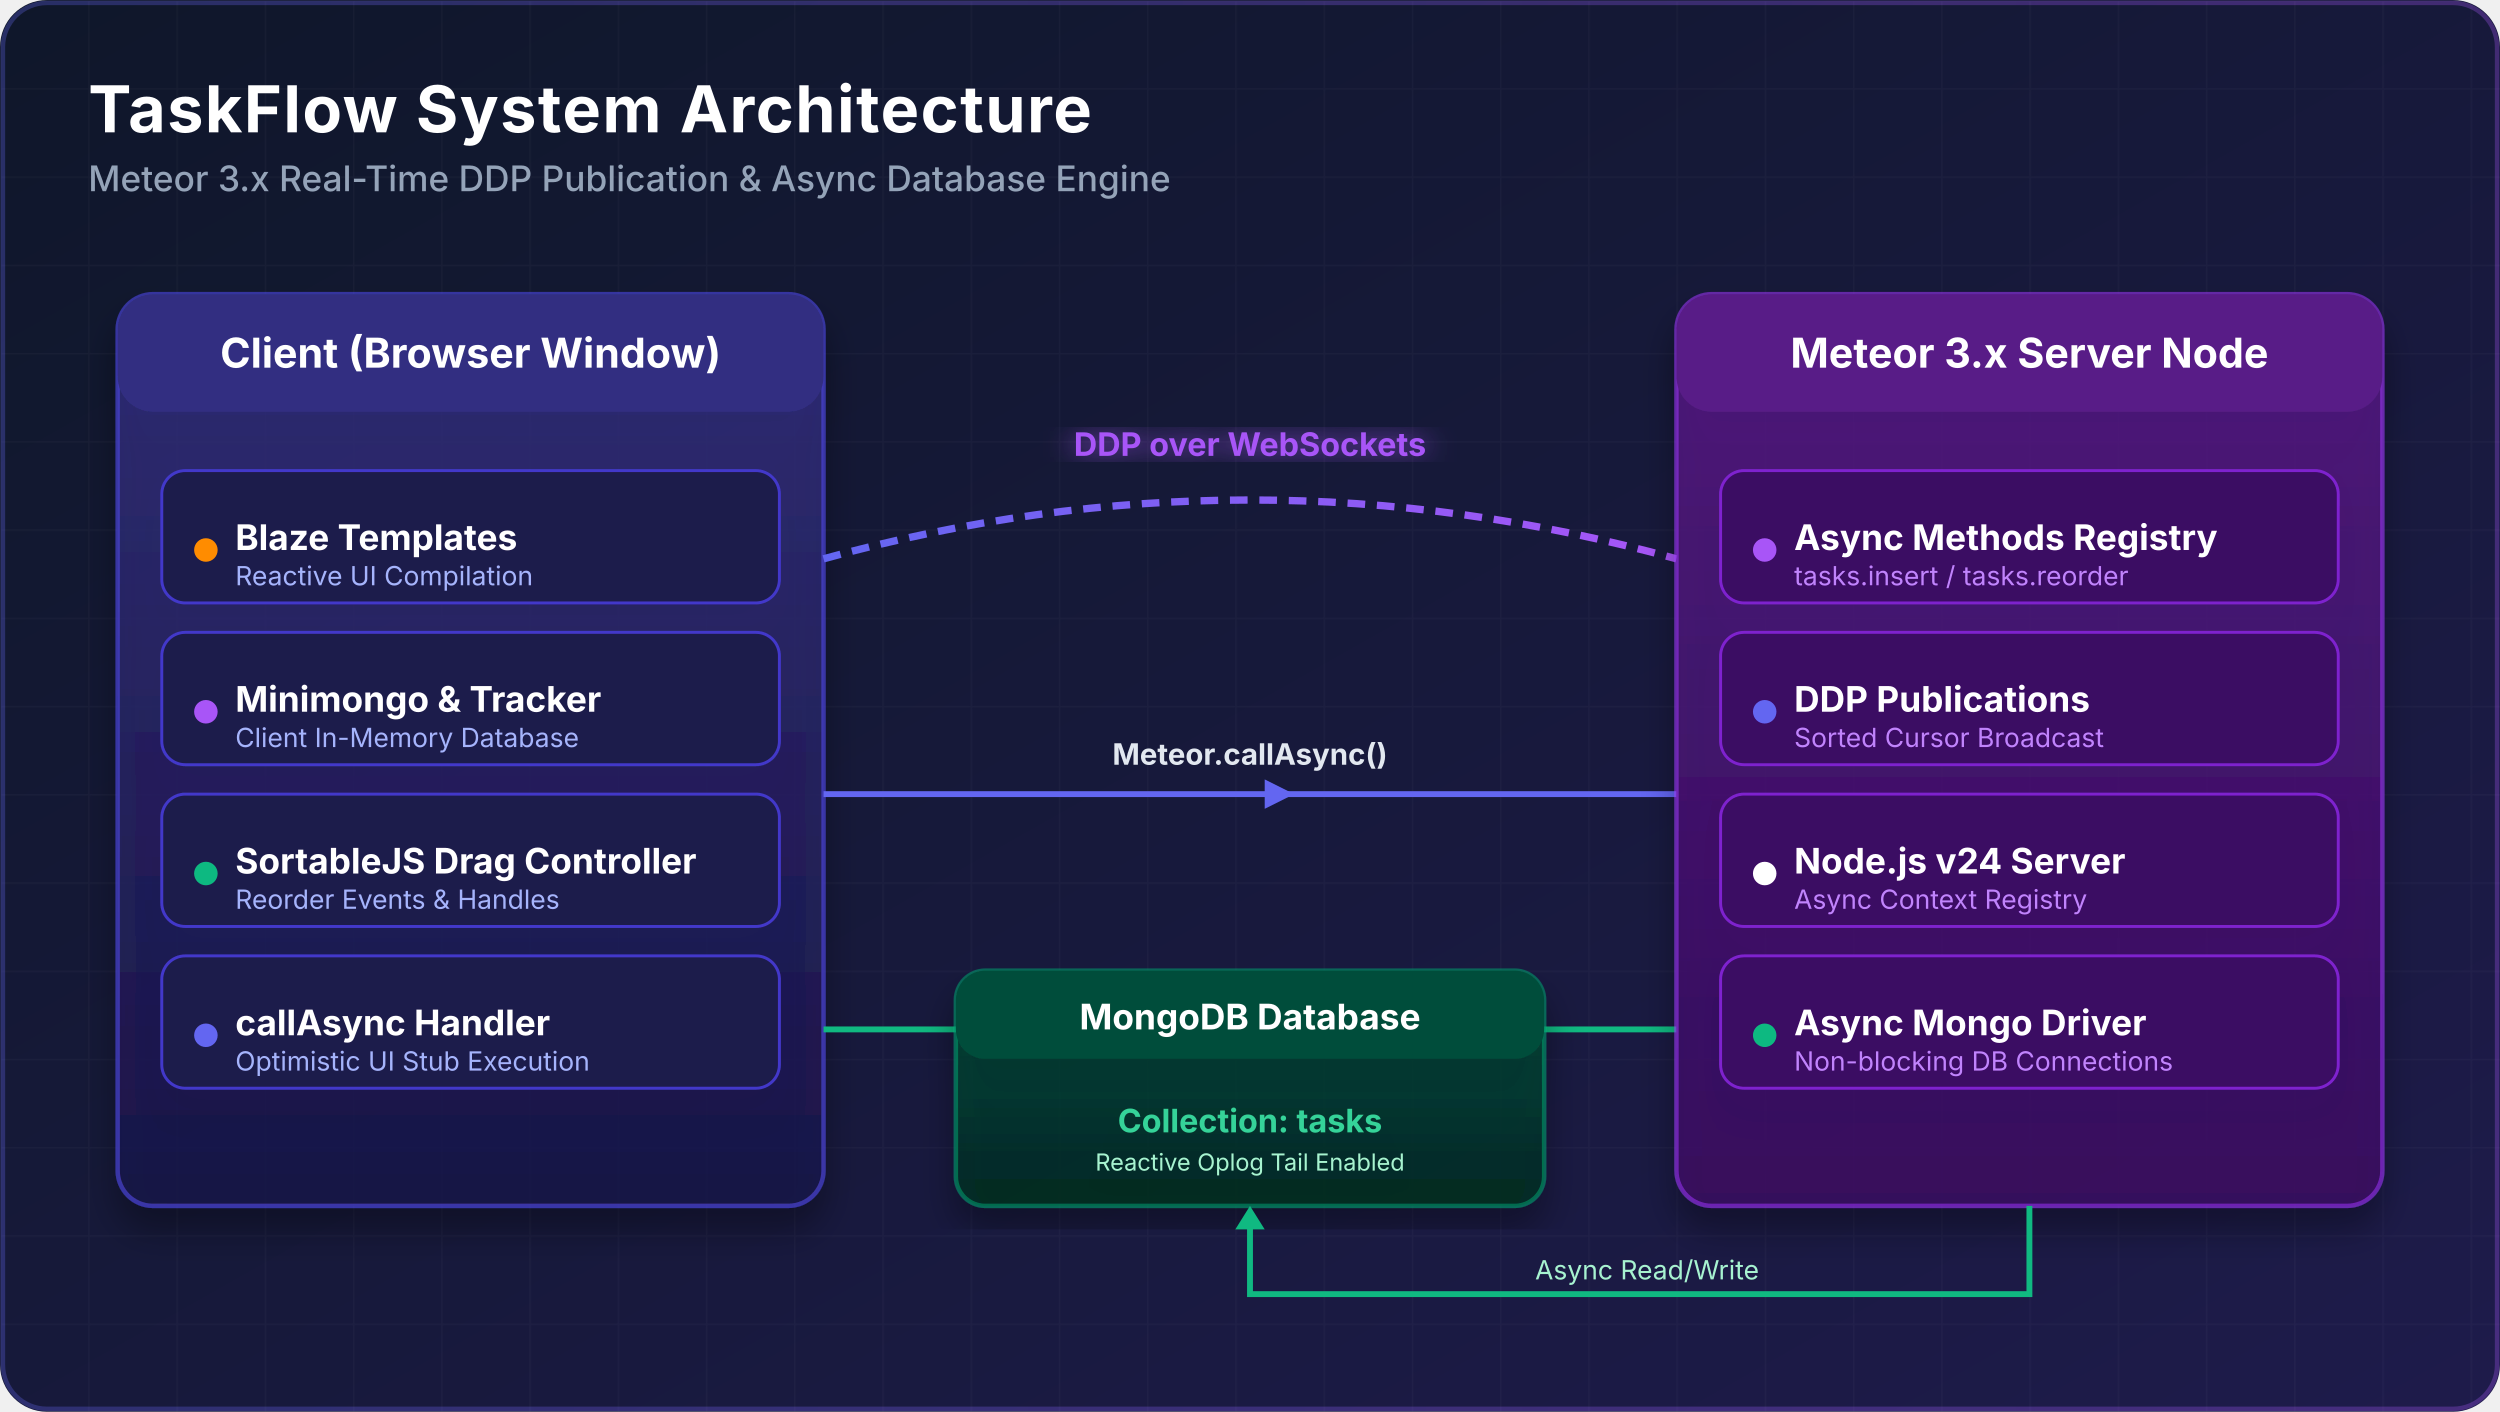
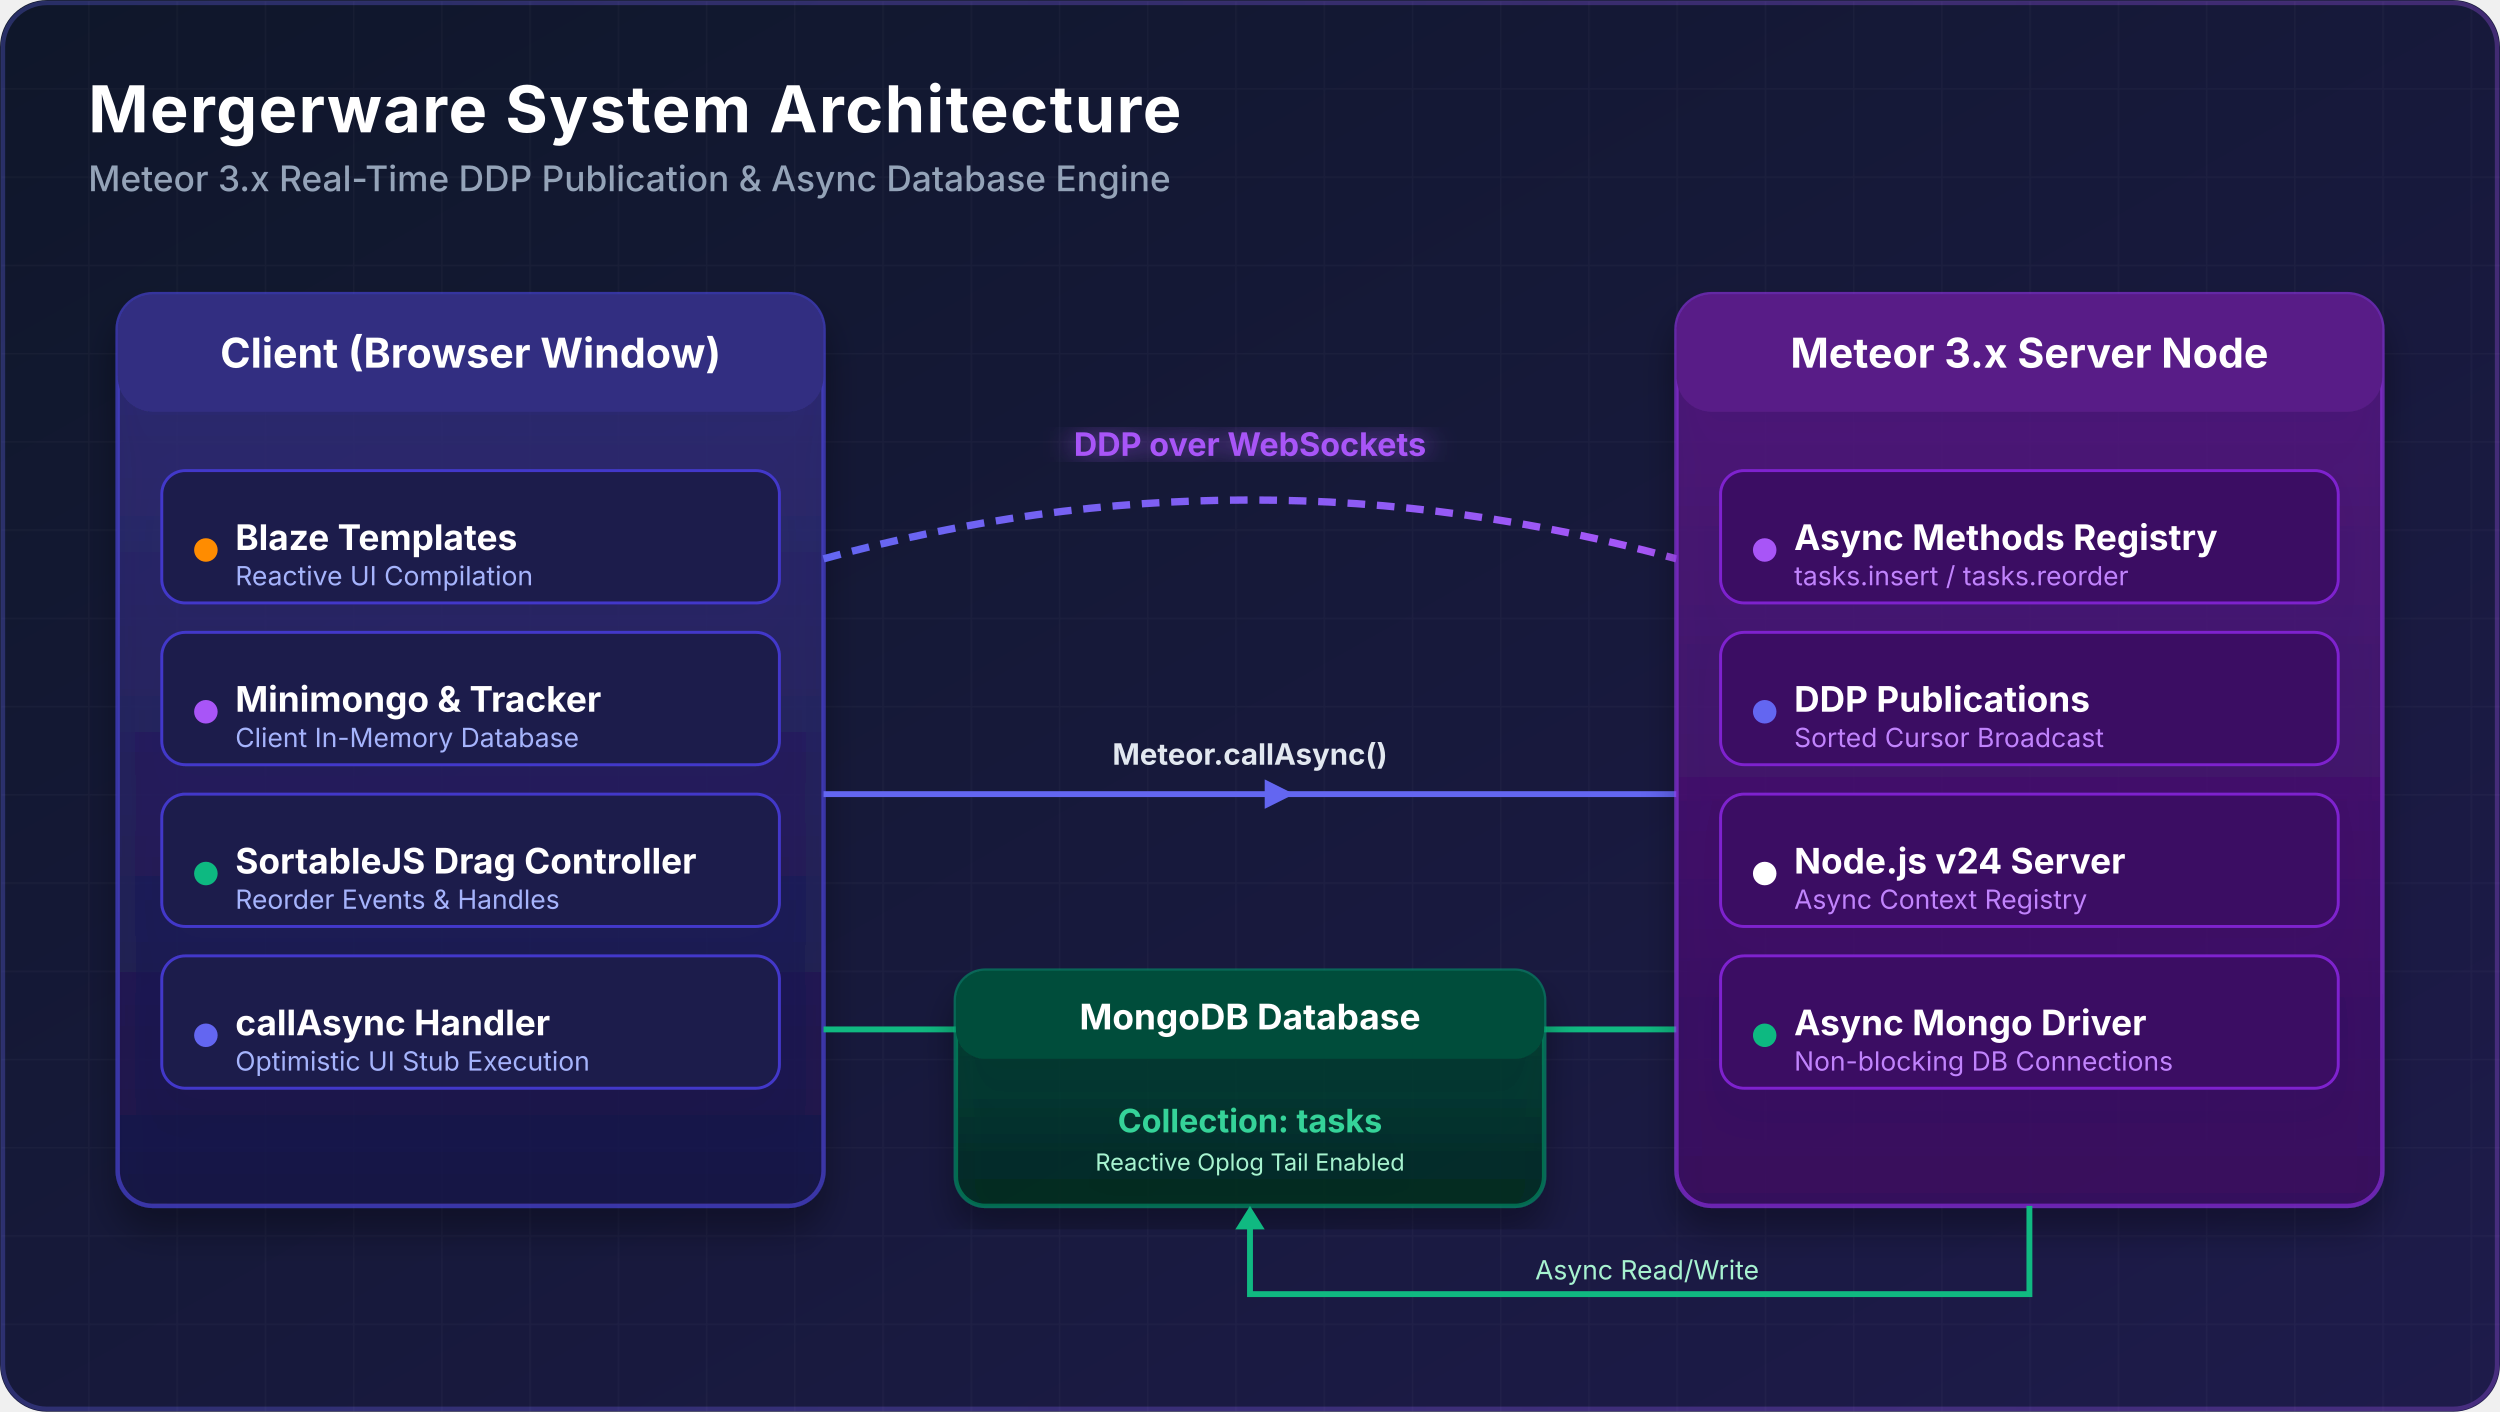
<svg xmlns="http://www.w3.org/2000/svg" viewBox="0 0 850 480" width="100%" height="100%">
  <defs>
    <linearGradient id="bg-grad" x1="0%" y1="0%" x2="100%" y2="100%">
      <stop offset="0%" stop-color="#0f172a" />
      <stop offset="100%" stop-color="#1e1b4b" />
    </linearGradient>
    <linearGradient id="client-grad" x1="0%" y1="0%" x2="0%" y2="100%">
      <stop offset="0%" stop-color="#312e81" stop-opacity="0.8" />
      <stop offset="100%" stop-color="#1e1b4b" stop-opacity="0.8" />
    </linearGradient>
    <linearGradient id="server-grad" x1="0%" y1="0%" x2="0%" y2="100%">
      <stop offset="0%" stop-color="#581c87" stop-opacity="0.8" />
      <stop offset="100%" stop-color="#3b0764" stop-opacity="0.8" />
    </linearGradient>
    <linearGradient id="db-grad" x1="0%" y1="0%" x2="0%" y2="100%">
      <stop offset="0%" stop-color="#064e3b" stop-opacity="0.8" />
      <stop offset="100%" stop-color="#022c22" stop-opacity="0.8" />
    </linearGradient>
    <linearGradient id="accent-indigo" x1="0%" y1="0%" x2="100%" y2="0%">
      <stop offset="0%" stop-color="#6366f1" />
      <stop offset="100%" stop-color="#a855f7" />
    </linearGradient>
    <linearGradient id="accent-emerald" x1="0%" y1="0%" x2="100%" y2="0%">
      <stop offset="0%" stop-color="#10b981" />
      <stop offset="100%" stop-color="#059669" />
    </linearGradient>
    <filter id="shadow" x="-10%" y="-10%" width="120%" height="120%">
      <feDropShadow dx="0" dy="8" stdDeviation="6" flood-color="#000000" flood-opacity="0.4" />
    </filter>
    <filter id="glow" x="-20%" y="-20%" width="140%" height="140%">
      <feGaussianBlur stdDeviation="5" result="blur" />
      <feComposite in="SourceGraphic" in2="blur" operator="over" />
    </filter>
    <pattern id="grid" width="30" height="30" patternUnits="userSpaceOnUse">
      <path d="M 30 0 L 0 0 0 30" fill="none" stroke="#ffffff" stroke-opacity="0.03" stroke-width="1" />
    </pattern>
  </defs>
  <rect width="850" height="480" rx="16" fill="url(#bg-grad)" />
  <rect width="850" height="480" rx="16" fill="url(#grid)" />
  <rect x="1" y="1" width="848" height="478" rx="15" fill="none" stroke="url(#accent-indigo)" stroke-width="1.5" stroke-opacity="0.3" />
  <text x="30" y="45" font-family="'Outfit', 'Inter', system-ui, sans-serif" font-size="22" font-weight="bold" fill="#ffffff" letter-spacing="0.5">
-     TaskFlow System Architecture
+     Mergerware System Architecture
  </text>
  <text x="30" y="65" font-family="'Inter', system-ui, sans-serif" font-size="12" fill="#94a3b8" font-weight="500">
    Meteor 3.x Real-Time DDP Publication &amp; Async Database Engine
  </text>
  <g transform="translate(40, 100)" filter="url(#shadow)">
    <rect width="240" height="310" rx="12" fill="url(#client-grad)" stroke="#4f46e5" stroke-width="1.5" stroke-opacity="0.6" />
    <rect width="240" height="40" rx="12" fill="#312e81" />
    <text x="120" y="25" font-family="'Outfit', 'Inter', sans-serif" font-size="14" font-weight="bold" fill="#ffffff" text-anchor="middle">
      Client (Browser Window)
    </text>
    <g transform="translate(15, 60)">
      <rect width="210" height="45" rx="8" fill="#1e1b4b" stroke="#4338ca" stroke-width="1" />
      <text x="25" y="27" font-family="'Inter', sans-serif" font-size="12" font-weight="bold" fill="#ffffff">Blaze Templates</text>
      <text x="25" y="39" font-family="'Inter', sans-serif" font-size="9" fill="#a5b4fc">Reactive UI Compilation</text>
      <circle cx="15" cy="27" r="4" fill="#ff8c00" />
      <g transform="translate(0, 55)">
        <rect width="210" height="45" rx="8" fill="#1e1b4b" stroke="#4338ca" stroke-width="1" />
        <text x="25" y="27" font-family="'Inter', sans-serif" font-size="12" font-weight="bold" fill="#ffffff">Minimongo &amp; Tracker</text>
        <text x="25" y="39" font-family="'Inter', sans-serif" font-size="9" fill="#a5b4fc">Client In-Memory Database</text>
        <circle cx="15" cy="27" r="4" fill="#a855f7" />
      </g>
      <g transform="translate(0, 110)">
        <rect width="210" height="45" rx="8" fill="#1e1b4b" stroke="#4338ca" stroke-width="1" />
        <text x="25" y="27" font-family="'Inter', sans-serif" font-size="12" font-weight="bold" fill="#ffffff">SortableJS Drag Controller</text>
        <text x="25" y="39" font-family="'Inter', sans-serif" font-size="9" fill="#a5b4fc">Reorder Events &amp; Handles</text>
        <circle cx="15" cy="27" r="4" fill="#10b981" />
      </g>
      <g transform="translate(0, 165)">
        <rect width="210" height="45" rx="8" fill="#1e1b4b" stroke="#4338ca" stroke-width="1" />
        <text x="25" y="27" font-family="'Inter', sans-serif" font-size="12" font-weight="bold" fill="#ffffff">callAsync Handler</text>
        <text x="25" y="39" font-family="'Inter', sans-serif" font-size="9" fill="#a5b4fc">Optimistic UI Stub Execution</text>
        <circle cx="15" cy="27" r="4" fill="#6366f1" />
      </g>
    </g>
  </g>
  <g transform="translate(280, 100)">
    <path d="M 0,90 Q 145,50 290,90" fill="none" stroke="url(#accent-indigo)" stroke-width="2.5" stroke-dasharray="6,4" />
    <text x="145" y="55" font-family="'Inter', sans-serif" font-size="11" font-weight="bold" fill="#a855f7" text-anchor="middle" filter="url(#glow)">
      DDP over WebSockets
    </text>
    <path d="M 290,170 L 0,170" fill="none" stroke="#6366f1" stroke-width="2" />
    <polygon points="150,165 160,170 150,175" fill="#6366f1" />
    <text x="145" y="160" font-family="'Inter', sans-serif" font-size="10" font-weight="bold" fill="#e2e8f0" text-anchor="middle">
      Meteor.callAsync()
    </text>
    <path d="M 0,250 L 290,250" fill="none" stroke="#10b981" stroke-width="2" />
    <polygon points="140,245 130,250 140,255" fill="#10b981" />
    <text x="145" y="242" font-family="'Inter', sans-serif" font-size="10" font-weight="bold" fill="#10b981" text-anchor="middle">
      Publications Push Stream
    </text>
  </g>
  <g transform="translate(570, 100)" filter="url(#shadow)">
    <rect width="240" height="310" rx="12" fill="url(#server-grad)" stroke="#9333ea" stroke-width="1.5" stroke-opacity="0.6" />
    <rect width="240" height="40" rx="12" fill="#581c87" />
    <text x="120" y="25" font-family="'Outfit', 'Inter', sans-serif" font-size="14" font-weight="bold" fill="#ffffff" text-anchor="middle">
      Meteor 3.x Server Node
    </text>
    <g transform="translate(15, 60)">
      <rect width="210" height="45" rx="8" fill="#3b0764" stroke="#7e22ce" stroke-width="1" />
      <text x="25" y="27" font-family="'Inter', sans-serif" font-size="12" font-weight="bold" fill="#ffffff">Async Methods Registry</text>
      <text x="25" y="39" font-family="'Inter', sans-serif" font-size="9" fill="#c084fc">tasks.insert / tasks.reorder</text>
      <circle cx="15" cy="27" r="4" fill="#a855f7" />
      <g transform="translate(0, 55)">
        <rect width="210" height="45" rx="8" fill="#3b0764" stroke="#7e22ce" stroke-width="1" />
        <text x="25" y="27" font-family="'Inter', sans-serif" font-size="12" font-weight="bold" fill="#ffffff">DDP Publications</text>
        <text x="25" y="39" font-family="'Inter', sans-serif" font-size="9" fill="#c084fc">Sorted Cursor Broadcast</text>
        <circle cx="15" cy="27" r="4" fill="#6366f1" />
      </g>
      <g transform="translate(0, 110)">
        <rect width="210" height="45" rx="8" fill="#3b0764" stroke="#7e22ce" stroke-width="1" />
        <text x="25" y="27" font-family="'Inter', sans-serif" font-size="12" font-weight="bold" fill="#ffffff">Node.js v24 Server</text>
        <text x="25" y="39" font-family="'Inter', sans-serif" font-size="9" fill="#c084fc">Async Context Registry</text>
        <circle cx="15" cy="27" r="4" fill="#ffffff" />
      </g>
      <g transform="translate(0, 165)">
        <rect width="210" height="45" rx="8" fill="#3b0764" stroke="#7e22ce" stroke-width="1" />
        <text x="25" y="27" font-family="'Inter', sans-serif" font-size="12" font-weight="bold" fill="#ffffff">Async Mongo Driver</text>
        <text x="25" y="39" font-family="'Inter', sans-serif" font-size="9" fill="#c084fc">Non-blocking DB Connections</text>
        <circle cx="15" cy="27" r="4" fill="#10b981" />
      </g>
    </g>
  </g>
  <g transform="translate(325, 330)" filter="url(#shadow)">
    <rect width="200" height="80" rx="10" fill="url(#db-grad)" stroke="#059669" stroke-width="1.5" stroke-opacity="0.6" />
    <rect width="200" height="30" rx="10" fill="#064e3b" />
    <text x="100" y="20" font-family="'Outfit', 'Inter', sans-serif" font-size="12" font-weight="bold" fill="#ffffff" text-anchor="middle">
      MongoDB Database
    </text>
    <text x="100" y="55" font-family="'Inter', sans-serif" font-size="11" font-weight="bold" fill="#34d399" text-anchor="middle">
      Collection: tasks
    </text>
    <text x="100" y="68" font-family="'Inter', sans-serif" font-size="8" fill="#a7f3d0" text-anchor="middle">
      Reactive Oplog Tail Enabled
    </text>
  </g>
  <path d="M 690,410 L 690,440 L 425,440 L 425,412" fill="none" stroke="#10b981" stroke-width="2" />
  <polygon points="420,418 425,410 430,418" fill="#10b981" />
  <text x="560" y="435" font-family="'Inter', sans-serif" font-size="9" fill="#a7f3d0" text-anchor="middle">
    Async Read/Write
  </text>
</svg>
